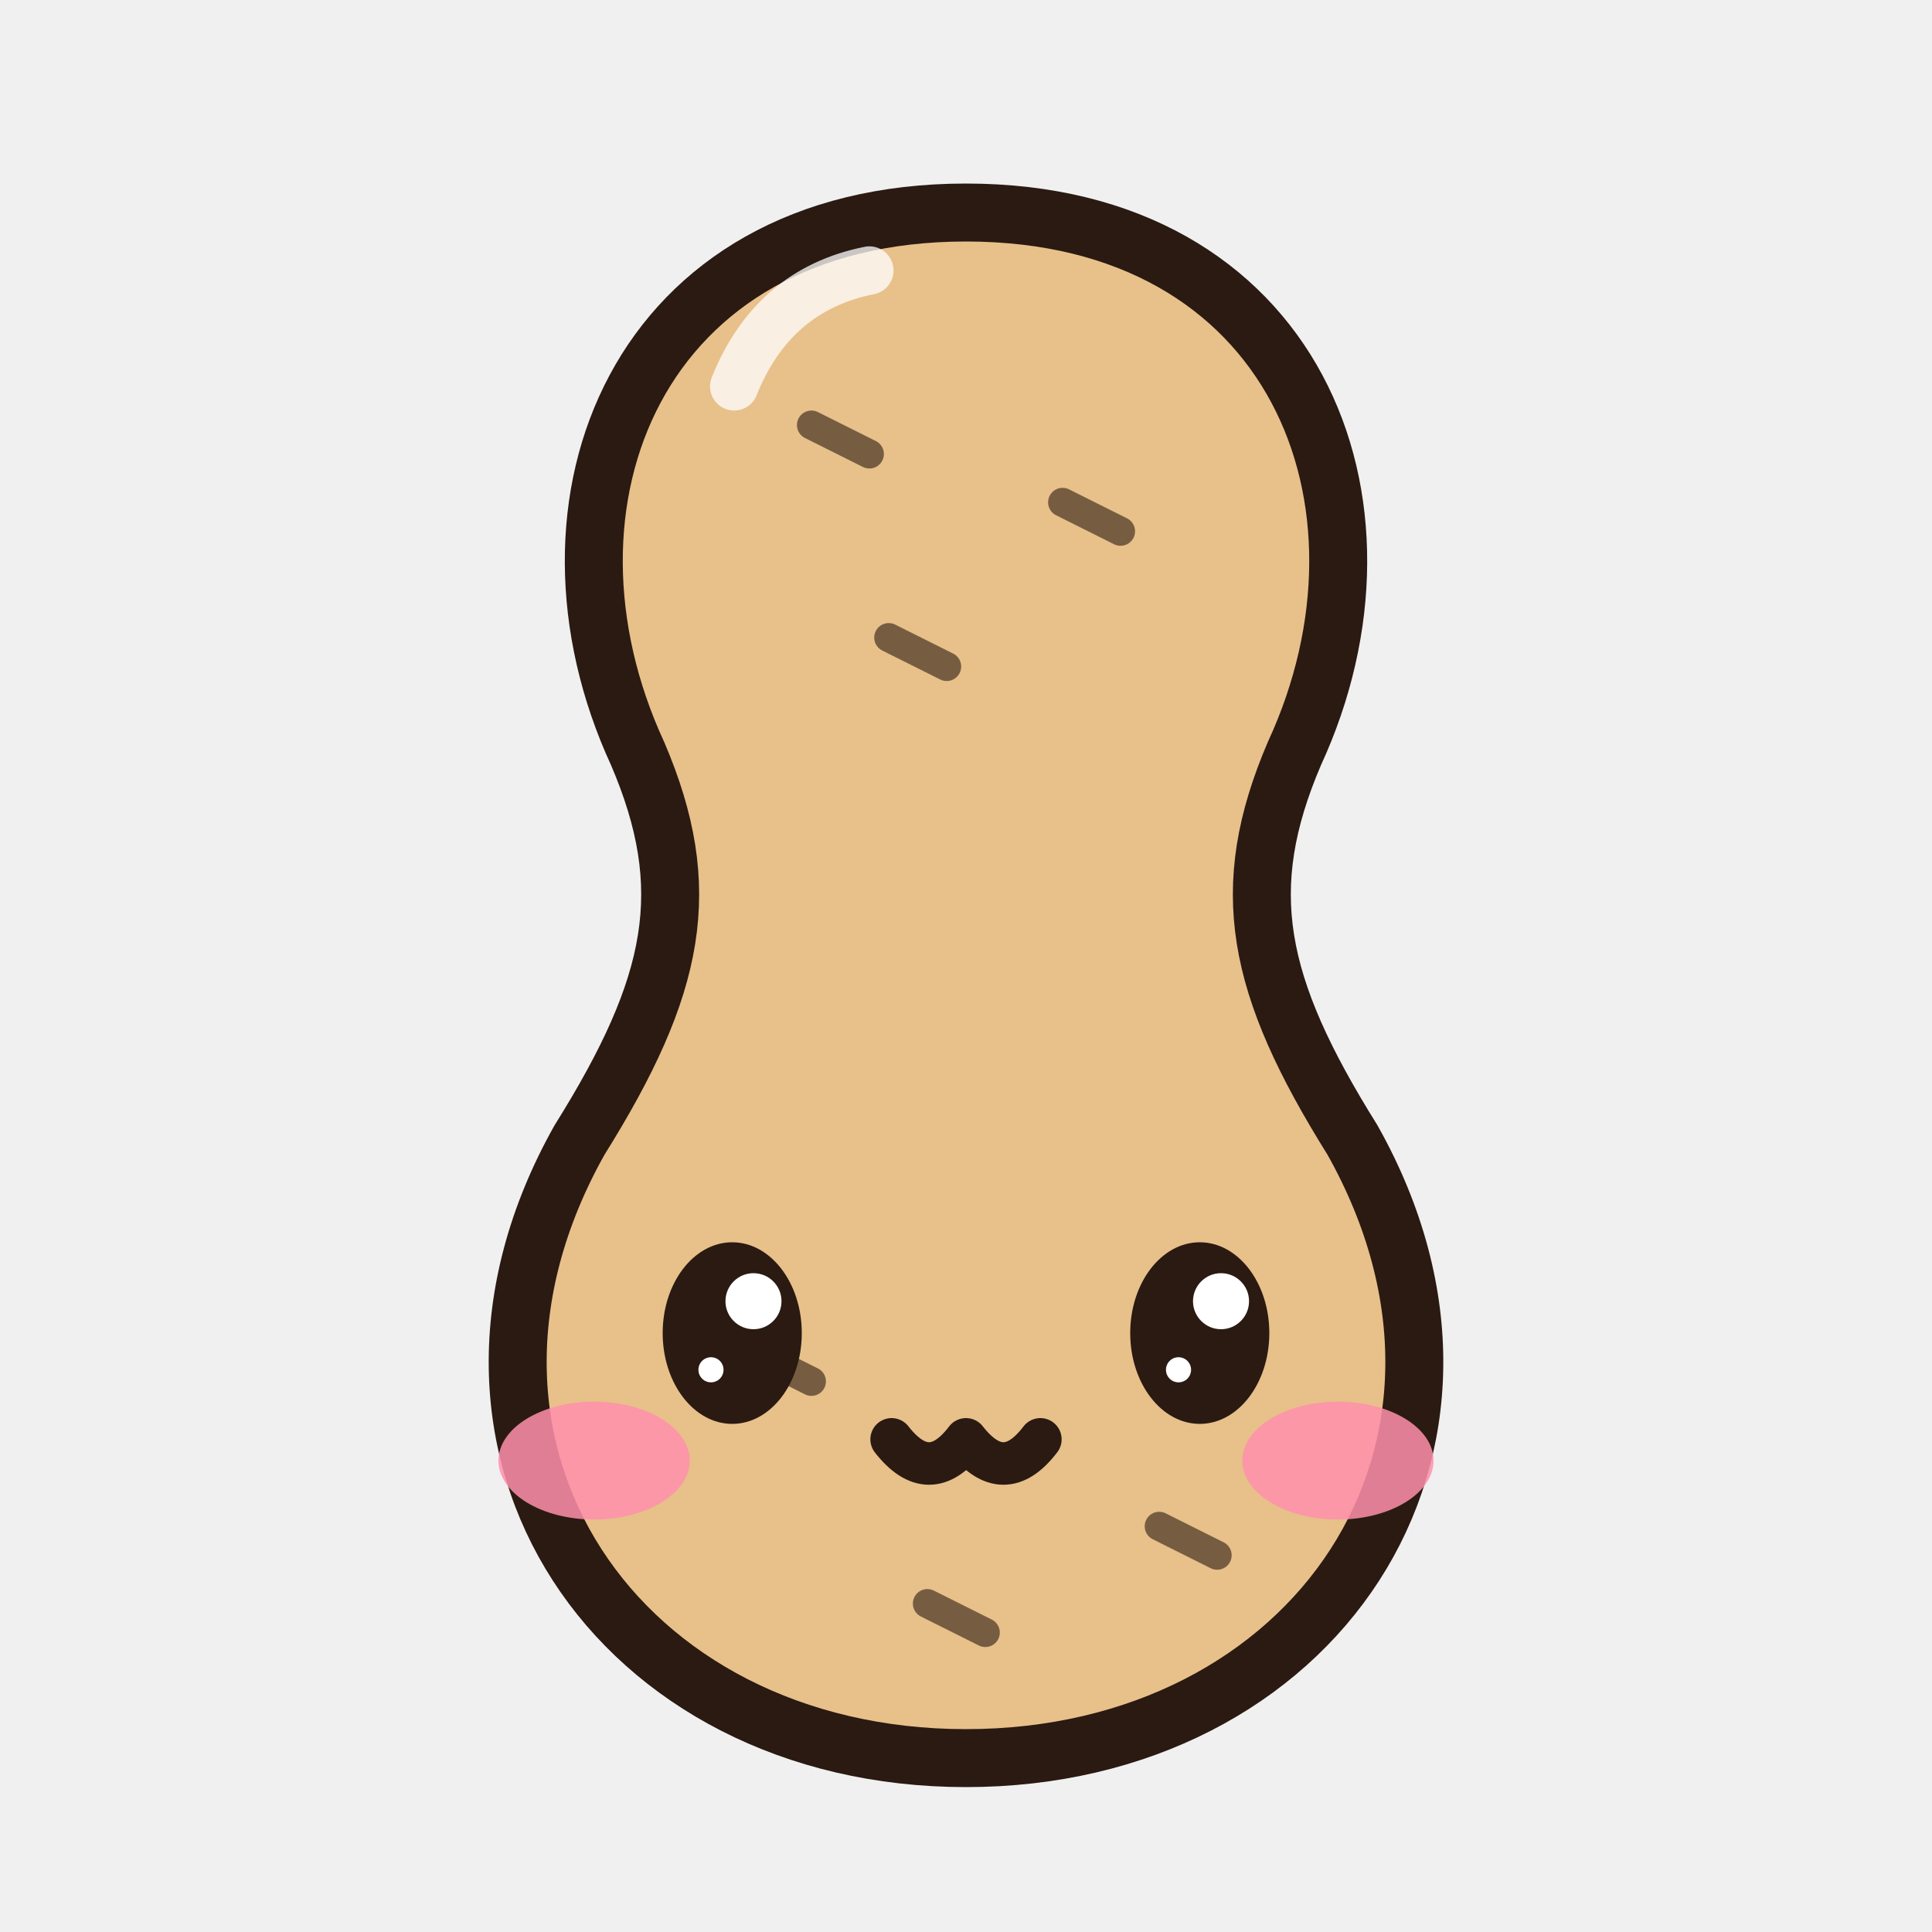
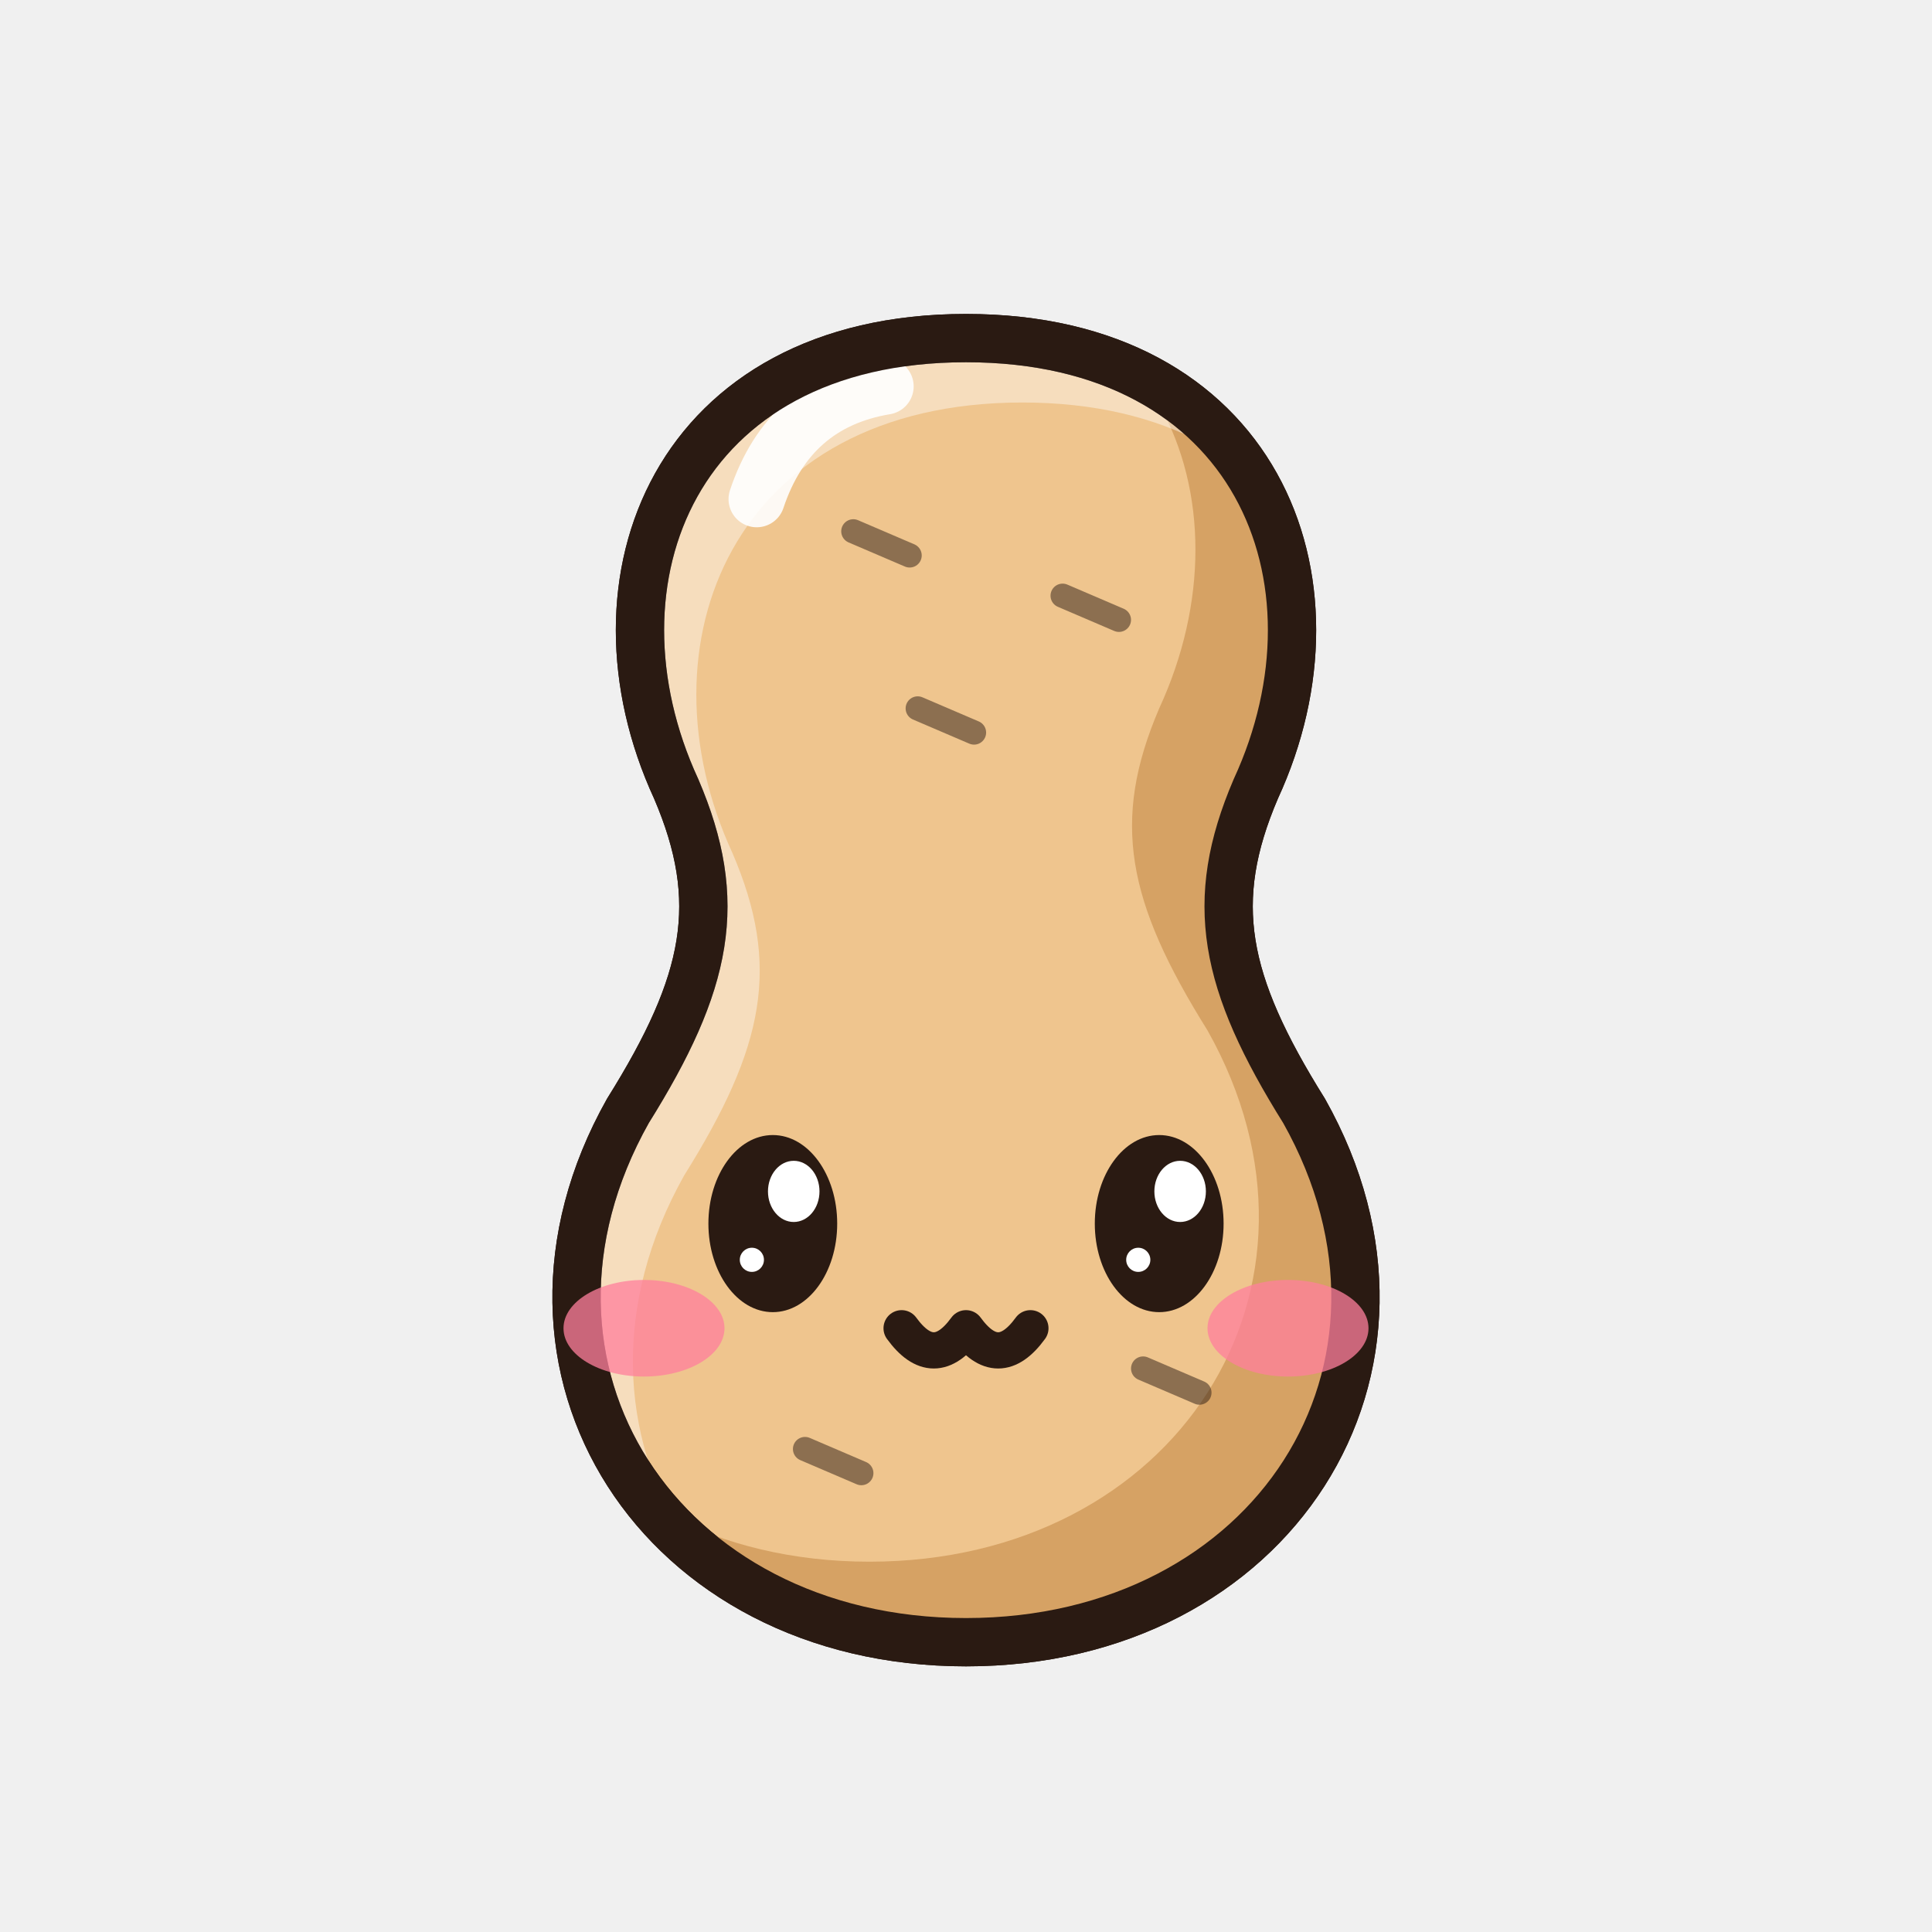
- <svg xmlns="http://www.w3.org/2000/svg" viewBox="0 0 200 200" width="200" height="200">
+ <svg xmlns="http://www.w3.org/2000/svg" viewBox="0 0 240 240" width="240" height="240">
  <g stroke="#2a1a12" stroke-width="6" stroke-linejoin="round" stroke-linecap="round">
-     <path d="M100 22 C134 22 146 52 134 78 C128 92 130 102 140 118 C158 150 136 182 100 182 C64 182 42 150 60 118 C70 102 72 92 66 78 C54 52 66 22 100 22Z" fill="#e8c08a" />
-     <path d="M84 44 l6 3" stroke-width="3" opacity=".6" />
-     <path d="M110 52 l6 3" stroke-width="3" opacity=".6" />
-     <path d="M92 66 l6 3" stroke-width="3" opacity=".6" />
-     <path d="M78 140 l6 3" stroke-width="3" opacity=".6" />
-     <path d="M120 158 l6 3" stroke-width="3" opacity=".6" />
-     <path d="M96 166 l6 3" stroke-width="3" opacity=".6" />
-     <ellipse cx="61.5" cy="151.2" rx="9.9" ry="6.1" fill="#ff8fab" stroke="none" opacity=".85" />
-     <ellipse cx="138.5" cy="151.2" rx="9.9" ry="6.1" fill="#ff8fab" stroke="none" opacity=".85" />
-     <ellipse cx="75.8" cy="138.0" rx="7.2" ry="9.4" fill="#2a1a12" stroke="none" />
-     <circle cx="78.0" cy="134.7" r="2.9" fill="#fff" stroke="none" />
-     <circle cx="73.6" cy="141.8" r="1.3" fill="#fff" stroke="none" />
-     <ellipse cx="124.2" cy="138.0" rx="7.2" ry="9.4" fill="#2a1a12" stroke="none" />
-     <circle cx="126.4" cy="134.7" r="2.9" fill="#fff" stroke="none" />
-     <circle cx="122.0" cy="141.8" r="1.3" fill="#fff" stroke="none" />
-     <path d="M92.3 149.0 q3.9 5.0 7.7 0 q3.9 5.0 7.7 0" fill="none" stroke-width="4.4" />
-     <path d="M76 40 q4 -10 14 -12" fill="none" stroke="#fff" stroke-width="5" opacity=".75" />
+     <g transform="translate(20 20)">
+       <mask id="k31">
+         <path d="M100 22 C136 22 148 52 136 78 C130 92 132 102 142 118 C160 150 138 184 100 184 C62 184 40 150 58 118 C68 102 70 92 64 78 C52 52 64 22 100 22Z" fill="#fff" stroke="none" />
+         <path d="M100 22 C136 22 148 52 136 78 C130 92 132 102 142 118 C160 150 138 184 100 184 C62 184 40 150 58 118 C68 102 70 92 64 78 C52 52 64 22 100 22Z" fill="#000" stroke="none" transform="translate(-12 -10)" />
+       </mask>
+       <path d="M100 22 C136 22 148 52 136 78 C130 92 132 102 142 118 C160 150 138 184 100 184 C62 184 40 150 58 118 C68 102 70 92 64 78 C52 52 64 22 100 22Z" fill="#efc58e" />
+       <path d="M100 22 C136 22 148 52 136 78 C130 92 132 102 142 118 C160 150 138 184 100 184 C62 184 40 150 58 118 C68 102 70 92 64 78 C52 52 64 22 100 22Z" fill="#d6a264" stroke="none" mask="url(#k31)" />
+       <mask id="k32">
+         <path d="M100 22 C136 22 148 52 136 78 C130 92 132 102 142 118 C160 150 138 184 100 184 C62 184 40 150 58 118 C68 102 70 92 64 78 C52 52 64 22 100 22Z" fill="#fff" stroke="none" />
+         <path d="M100 22 C136 22 148 52 136 78 C130 92 132 102 142 118 C160 150 138 184 100 184 C62 184 40 150 58 118 C68 102 70 92 64 78 C52 52 64 22 100 22Z" fill="#000" stroke="none" transform="translate(7 8)" />
+       </mask>
+       <path d="M100 22 C136 22 148 52 136 78 C130 92 132 102 142 118 C160 150 138 184 100 184 C62 184 40 150 58 118 C68 102 70 92 64 78 C52 52 64 22 100 22Z" fill="#fff" stroke="none" opacity=".42" mask="url(#k32)" />
+       <path d="M74 42 q4 -12 16 -14" fill="none" stroke="#fff" stroke-width="7" opacity=".9" />
+       <path d="M100 22 C136 22 148 52 136 78 C130 92 132 102 142 118 C160 150 138 184 100 184 C62 184 40 150 58 118 C68 102 70 92 64 78 C52 52 64 22 100 22Z" fill="none" />
+       <path d="M86 46 l7 3" stroke-width="3" opacity=".5" />
+       <path d="M112 54 l7 3" stroke-width="3" opacity=".5" />
+       <path d="M94 68 l7 3" stroke-width="3" opacity=".5" />
+       <path d="M122 150 l7 3" stroke-width="3" opacity=".5" />
+       <path d="M80 160 l7 3" stroke-width="3" opacity=".5" />
+       <ellipse cx="60.0" cy="145.0" rx="10.0" ry="6.0" fill="#ff7f9c" stroke="none" opacity=".75" />
+       <ellipse cx="140.0" cy="145.0" rx="10.0" ry="6.0" fill="#ff7f9c" stroke="none" opacity=".75" />
+       <ellipse cx="76.0" cy="132.0" rx="8.0" ry="11.0" fill="#2a1a12" stroke="none" />
+       <ellipse cx="78.6" cy="128.0" rx="3.2" ry="3.8" fill="#fff" stroke="none" />
+       <circle cx="73.4" cy="136.5" r="1.5" fill="#fff" stroke="none" />
+       <ellipse cx="124.0" cy="132.0" rx="8.0" ry="11.0" fill="#2a1a12" stroke="none" />
+       <ellipse cx="126.6" cy="128.0" rx="3.2" ry="3.8" fill="#fff" stroke="none" />
+       <circle cx="121.4" cy="136.5" r="1.5" fill="#fff" stroke="none" />
+       <path d="M92.0 145.0 q4.0 5.5 8.0 0 q4.0 5.5 8.0 0" fill="none" stroke-width="4.5" />
+     </g>
  </g>
</svg>
